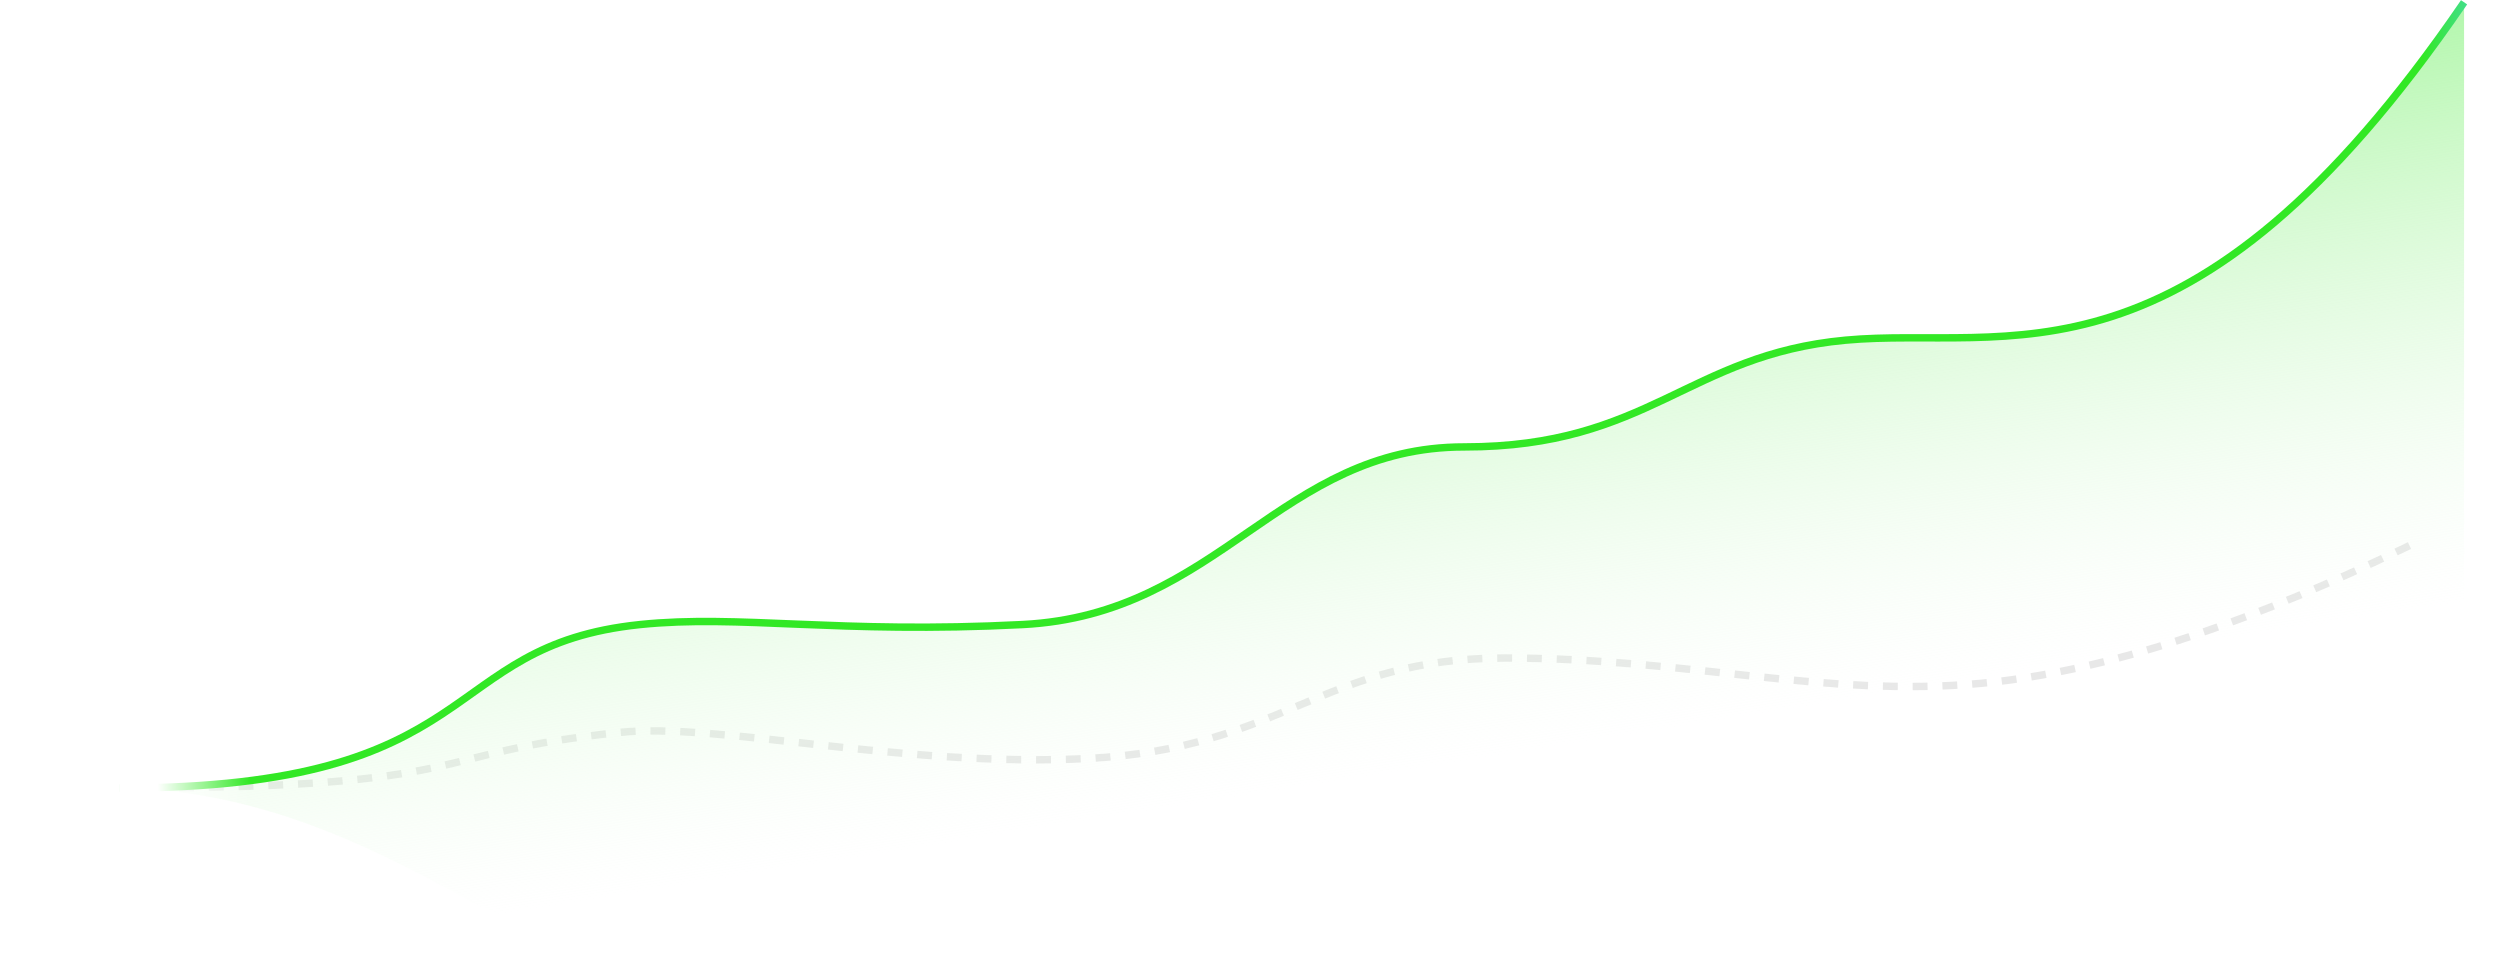
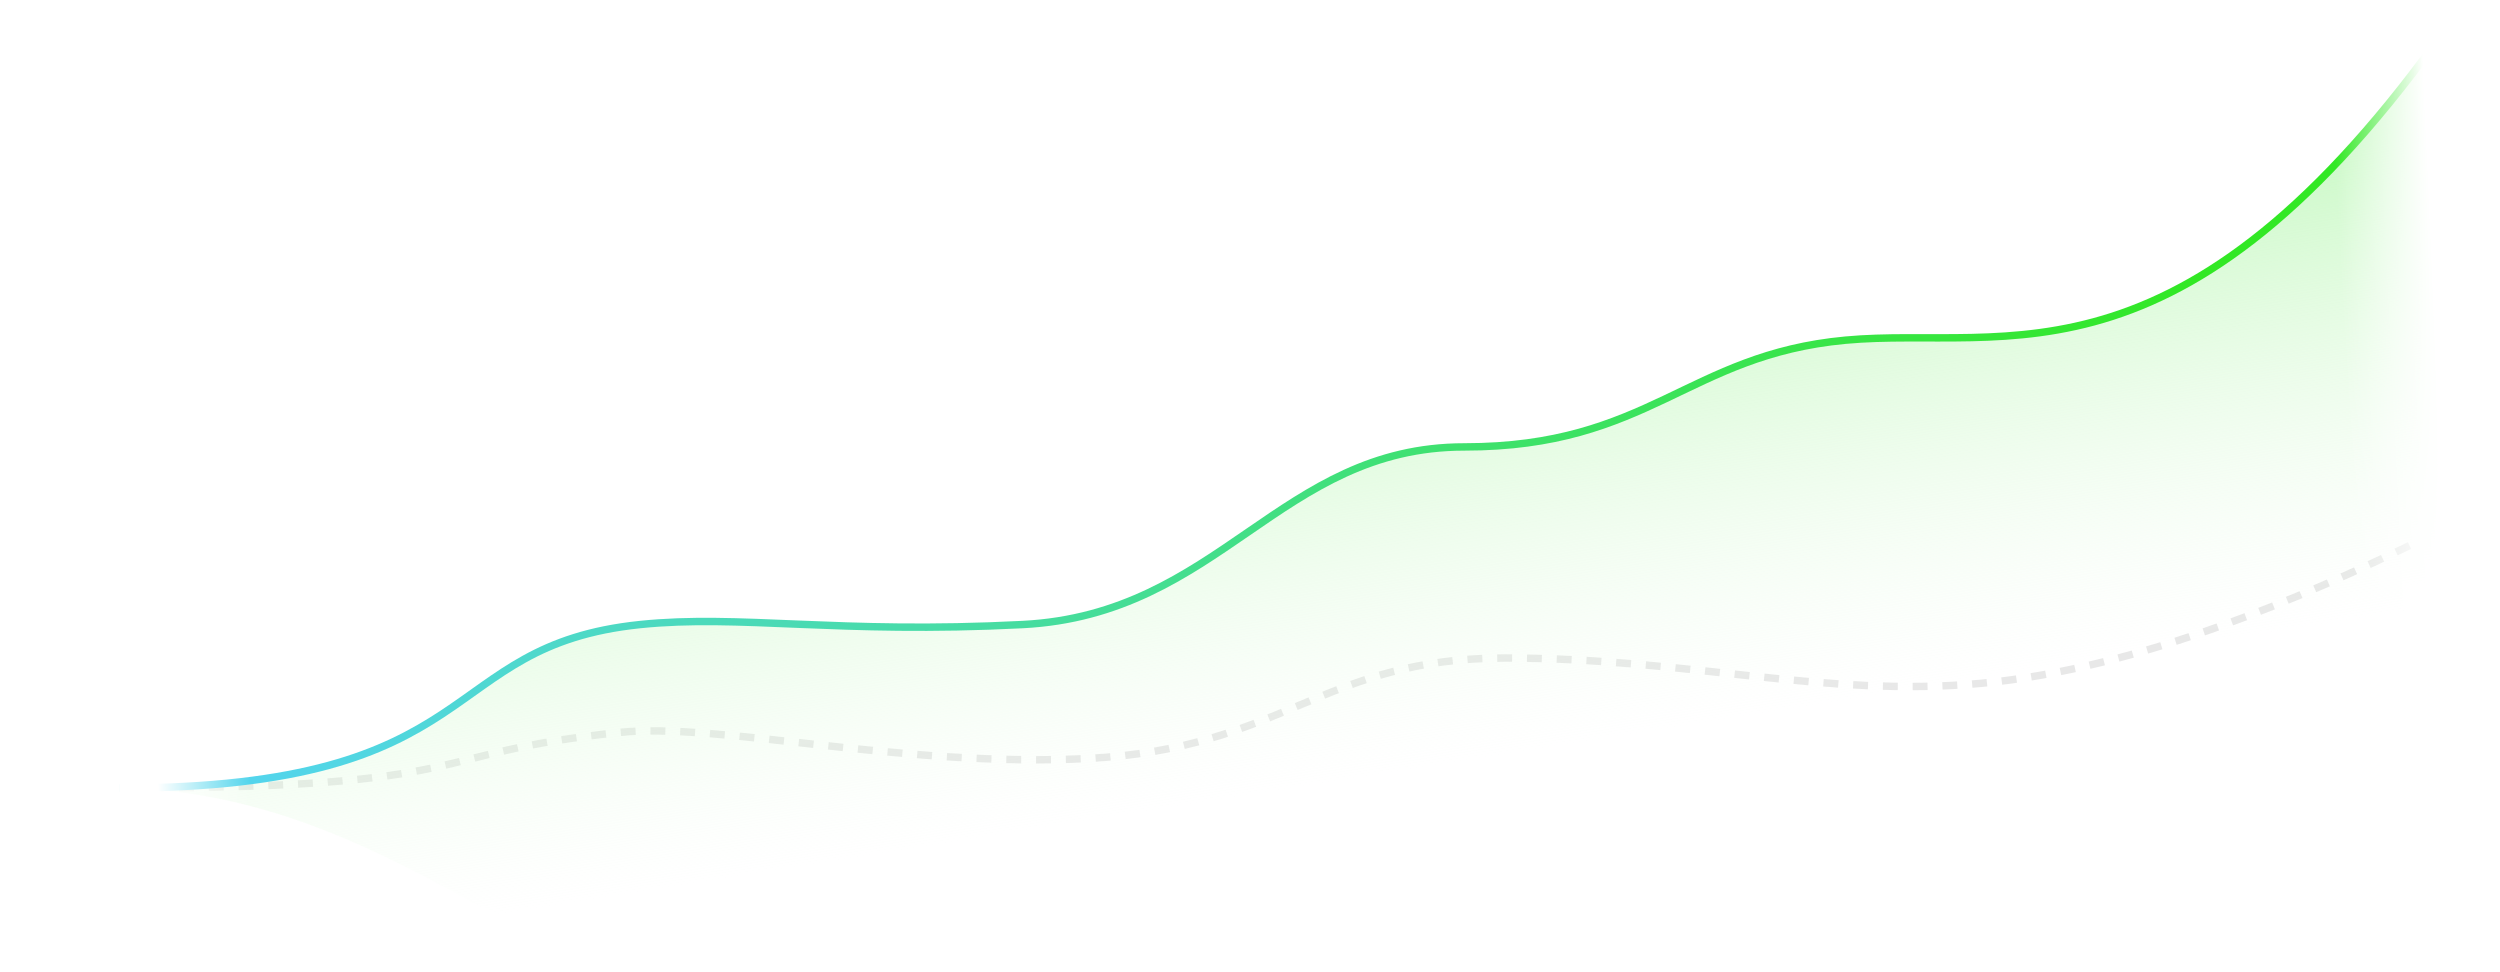
<svg xmlns="http://www.w3.org/2000/svg" width="1680" height="653" viewBox="0 0 1680 653" fill="none">
  <path d="M80.309 529.58C327.303 529.58 279.77 506.435 416.486 492.177C482.759 485.266 607.391 516.08 731.072 509.706C862.532 502.931 888.387 442.191 1011.45 442.192C1134.52 442.192 1226.25 469.014 1331.52 459.175C1439.52 449.082 1552.08 399.083 1623.42 364.568" stroke="#E8E8E8" stroke-width="5" stroke-dasharray="10 10" />
  <path d="M430.157 419.995C292.395 434.261 329.193 529.954 80.309 529.954C246.12 529.954 366.427 658.425 430.157 652.271C493.888 646.118 672.734 599.957 745.545 599.957C818.356 599.957 928.827 592.147 984.063 581.892C1039.3 571.636 1174.88 610.533 1340.58 614.635C1473.15 617.917 1606 602.629 1655.86 565.708V1.543C1471.14 271.831 1348.98 218.658 1240.16 228.757C1134.07 238.601 1108.07 300.548 984.063 300.547C860.054 300.547 819.659 413.216 687.193 419.995C562.566 426.373 496.938 413.079 430.157 419.995Z" fill="url(#paint0_linear_3093_17218)" />
-   <path d="M80.309 529.58C329.193 529.58 292.395 433.955 430.157 419.699C496.938 412.788 562.566 426.072 687.193 419.699C819.66 412.925 860.054 300.335 984.063 300.336C1108.07 300.337 1134.07 238.434 1240.16 228.596C1348.98 218.504 1471.14 271.64 1655.86 1.543" stroke="url(#paint3_linear_3093_17218)" stroke-width="5" />
+   <path d="M80.309 529.58C329.193 529.58 292.395 433.955 430.157 419.699C496.938 412.788 562.566 426.072 687.193 419.699C819.66 412.925 860.054 300.335 984.063 300.336C1108.07 300.337 1134.07 238.434 1240.16 228.596C1348.98 218.504 1471.14 271.64 1655.86 1.543" stroke="url(#paint1_linear_3093_17218)" stroke-width="5" />
  <rect x="80" y="115" width="102" height="504" fill="url(#paint2_linear_3093_17218)" />
-   <rect x="1650" y="652" width="102" height="644" transform="rotate(180 1658 647)" fill="url(#paint2_linear_3093_17218)" />
+   <rect x="1650" y="652" width="102" height="644" transform="rotate(180 1658 647)" fill="url(#paint3_linear_3093_17218)" />
  <defs>
    <linearGradient id="paint0_linear_3093_17218" x1="771.02" y1="122.79" x2="836.601" y2="534.963" gradientUnits="userSpaceOnUse">
      <stop stop-color="#ACF6A5" />
      <stop offset="1" stop-color="#E8FBE7" stop-opacity="0" />
    </linearGradient>
    <linearGradient id="paint1_linear_3093_17218" x1="1301.84" y1="-35.3" x2="302.381" y2="702.083" gradientUnits="userSpaceOnUse">
      <stop stop-color="#32E825" />
      <stop offset="1" stop-color="#53D5EC" />
    </linearGradient>
    <linearGradient id="paint2_linear_3093_17218" x1="96.404" y1="376.514" x2="158.526" y2="372.625" gradientUnits="userSpaceOnUse">
      <stop stop-color="white" />
      <stop offset="1" stop-color="white" stop-opacity="0" />
    </linearGradient>
    <linearGradient id="paint3_linear_3093_17218" x1="1674.4" y1="981.157" x2="1736.62" y2="978.109" gradientUnits="userSpaceOnUse">
-       <stop stop-color="#32E825" />
-       <stop offset="1" stop-color="#53D5EC" />
+       <stop stop-color="white" />
+       <stop offset="1" stop-color="white" stop-opacity="0" />
    </linearGradient>
  </defs>
</svg>
